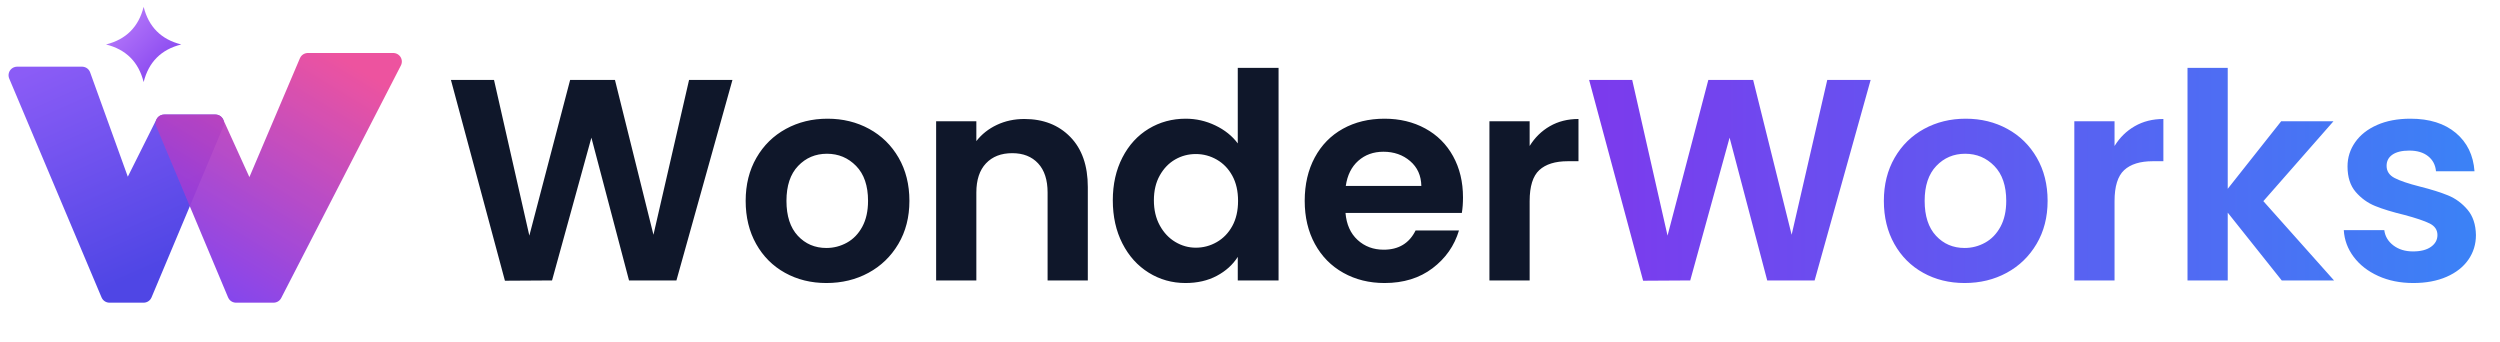
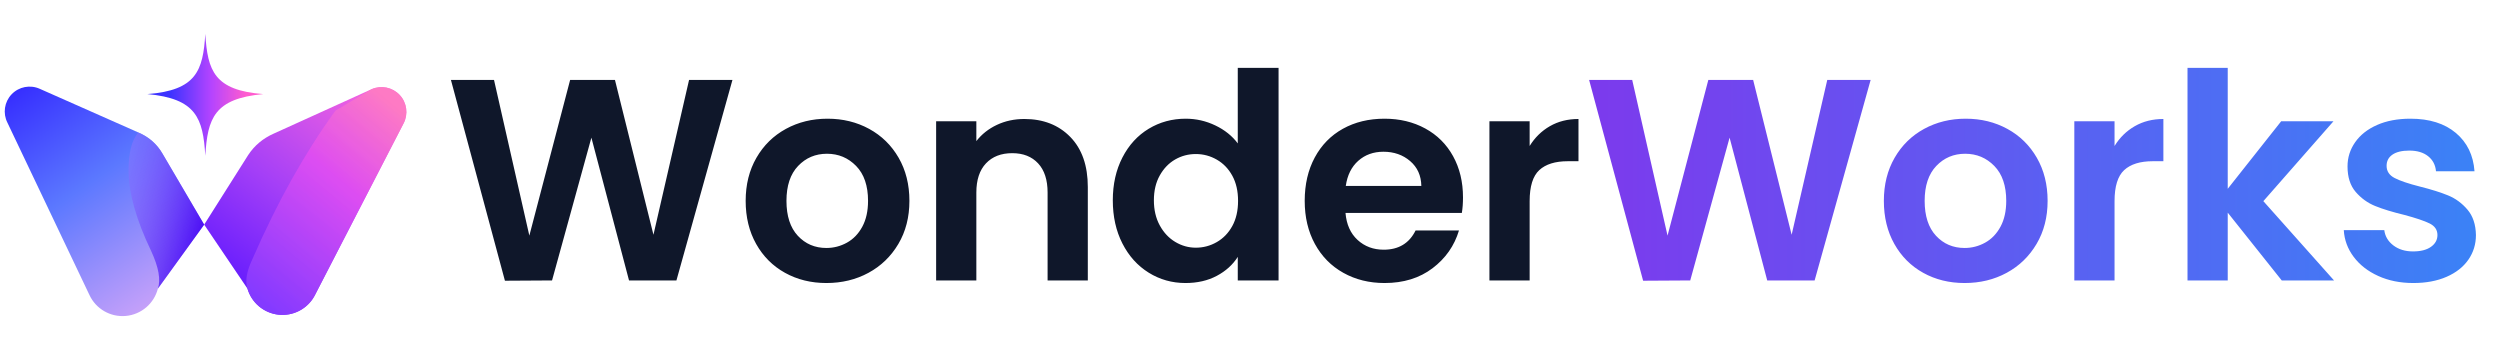
<svg xmlns="http://www.w3.org/2000/svg" viewBox="0 0 731 100" width="731" height="100" role="img" aria-label="WonderWorks">
  <defs>
-     <linearGradient id="ws-left" x1="0" y1="0" x2="0.4" y2="1">
-       <stop offset="0" stop-color="#8B5CF6" />
-       <stop offset="1" stop-color="#4F46E5" />
+     <linearGradient id="ws-left" x1="0.1" y1="0" x2="0.7" y2="1">
+       <stop offset="0" stop-color="#3730FF" />
+       <stop offset="0.45" stop-color="#5B78FF" />
+       <stop offset="1" stop-color="#C9A2F9" />
    </linearGradient>
-     <linearGradient id="ws-right" x1="0.2" y1="1" x2="0.8" y2="0">
-       <stop offset="0" stop-color="#7C3AED" />
-       <stop offset="1" stop-color="#EC4899" />
+     <linearGradient id="ws-left-fold" x1="0" y1="0" x2="1" y2="0.6">
+       <stop offset="0" stop-color="#8F7BFF" stop-opacity="0.5" />
+       <stop offset="1" stop-color="#4C0FF5" />
    </linearGradient>
-     <linearGradient id="ws-spark" x1="0" y1="0" x2="1" y2="1">
-       <stop offset="0" stop-color="#C084FC" />
-       <stop offset="1" stop-color="#7C3AED" />
+     <linearGradient id="ws-right" x1="0.1" y1="1" x2="0.8" y2="0">
+       <stop offset="0" stop-color="#5312FF" />
+       <stop offset="0.5" stop-color="#A43FF7" />
+       <stop offset="1" stop-color="#F563E0" />
+     </linearGradient>
+     <linearGradient id="ws-right-fold" x1="0.2" y1="1" x2="0.8" y2="0">
+       <stop offset="0" stop-color="#8A3FFF" />
+       <stop offset="0.6" stop-color="#E24DF2" />
+       <stop offset="1" stop-color="#FF7EBF" />
+     </linearGradient>
+     <linearGradient id="ws-spark" x1="0" y1="0" x2="1" y2="0">
+       <stop offset="0.2" stop-color="#3D33FF" />
+       <stop offset="0.55" stop-color="#B444FF" />
+       <stop offset="0.85" stop-color="#FF5CCF" />
    </linearGradient>
    <linearGradient id="ws-word" x1="0" y1="0" x2="1" y2="0">
      <stop offset="0" stop-color="#7C3AED" />
      <stop offset="1" stop-color="#3B82F6" />
    </linearGradient>
  </defs>
-   <g stroke-linejoin="round">
-     <path d="M5 22 L24 22 L37 58 L48 36 L63 36 L42 86 L32 86 Z" fill="url(#ws-left)" stroke="url(#ws-left)" stroke-width="5" />
-     <path d="M48 36 L63 36 L73 58 L90 18 L115 18 L80 86 L69 86 Z" fill="url(#ws-right)" stroke="url(#ws-right)" stroke-width="5" opacity="0.94" />
-     <path d="M42 2 Q44.2 10.8 53 13 Q44.2 15.2 42 24 Q39.8 15.2 31 13 Q39.8 10.8 42 2 Z" fill="url(#ws-spark)" />
+   <g transform="translate(1.4 9.8) scale(0.11) translate(-233 -137)">
+     <path d="M240 374A66 66 0 0 1 326 284L588 400Q630 418 652 456L763 645L640 815A97 97 0 0 1 458 832Z" fill="url(#ws-left)" />
+     <path d="M588 400Q630 418 652 456L763 645L640 815Q652 780 622 715Q562 590 562 500Q562 430 588 400Z" fill="url(#ws-left-fold)" />
+     <path d="M763 645L880 460Q905 422 948 403L1208 285A66 66 0 0 1 1293 376L1056 835A97 97 0 0 1 878 815Z" fill="url(#ws-right)" />
+     <path d="M878 815Q868 785 892 735Q990 510 1112 342L1208 285A66 66 0 0 1 1293 376L1056 835A97 97 0 0 1 878 815Z" fill="url(#ws-right-fold)" opacity="0.85" />
+     <path d="M766 138C772 236 790 288 920 298C790 310 772 362 766 462C760 362 742 310 612 298C742 288 760 236 766 138Z" fill="url(#ws-spark)" />
  </g>
  <path d="M214.168 23.368 197.788 82.0H183.928L172.924 40.252L161.416 82.0L147.64 82.084L131.848 23.368H144.448L154.78 68.896L166.708 23.368H179.812L191.068 68.644L201.484 23.368Z M218.032 58.732Q218.032 51.592 221.182 46.132Q224.332 40.672 229.792 37.69Q235.252 34.708 241.972 34.708Q248.692 34.708 254.152 37.69Q259.612 40.672 262.762 46.132Q265.912 51.592 265.912 58.732Q265.912 65.872 262.678 71.332Q259.444 76.792 253.942 79.774Q248.44 82.756 241.636 82.756Q234.916 82.756 229.54 79.774Q224.164 76.792 221.098 71.332Q218.032 65.872 218.032 58.732ZM253.816 58.732Q253.816 52.096 250.33 48.526Q246.844 44.956 241.804 44.956Q236.764 44.956 233.362 48.526Q229.96 52.096 229.96 58.732Q229.96 65.368 233.278 68.938Q236.596 72.508 241.636 72.508Q244.828 72.508 247.642 70.954Q250.456 69.4 252.136 66.292Q253.816 63.184 253.816 58.732Z M318.076 54.7V82.0H306.316V56.296Q306.316 50.752 303.544 47.77Q300.772 44.788 295.984 44.788Q291.112 44.788 288.298 47.77Q285.484 50.752 285.484 56.296V82.0H273.724V35.464H285.484V41.26Q287.836 38.236 291.49 36.514Q295.144 34.792 299.512 34.792Q307.828 34.792 312.952 40.042Q318.076 45.292 318.076 54.7Z M346.72 34.708Q351.256 34.708 355.372 36.682Q359.488 38.656 361.924 41.932V19.84H373.852V82.0H361.924V75.112Q359.74 78.556 355.792 80.656Q351.844 82.756 346.636 82.756Q340.756 82.756 335.884 79.732Q331.012 76.708 328.198 71.206Q325.384 65.704 325.384 58.564Q325.384 51.508 328.198 46.048Q331.012 40.588 335.884 37.648Q340.756 34.708 346.72 34.708ZM349.66 45.04Q346.384 45.04 343.612 46.636Q340.84 48.232 339.118 51.298Q337.396 54.364 337.396 58.564Q337.396 62.764 339.118 65.914Q340.84 69.064 343.654 70.744Q346.468 72.424 349.66 72.424Q352.936 72.424 355.792 70.786Q358.648 69.148 360.328 66.082Q362.008 63.016 362.008 58.732Q362.008 54.448 360.328 51.382Q358.648 48.316 355.792 46.678Q352.936 45.04 349.66 45.04Z M427.444 62.26H393.424Q393.844 67.3 396.952 70.156Q400.06 73.012 404.596 73.012Q411.148 73.012 413.92 67.384H426.604Q424.588 74.104 418.876 78.43Q413.164 82.756 404.848 82.756Q398.128 82.756 392.794 79.774Q387.46 76.792 384.478 71.332Q381.496 65.872 381.496 58.732Q381.496 51.508 384.436 46.048Q387.376 40.588 392.668 37.648Q397.96 34.708 404.848 34.708Q411.484 34.708 416.734 37.564Q421.984 40.42 424.882 45.67Q427.78 50.92 427.78 57.724Q427.78 60.244 427.444 62.26ZM415.6 54.364Q415.516 49.828 412.324 47.098Q409.132 44.368 404.512 44.368Q400.144 44.368 397.162 47.014Q394.18 49.66 393.508 54.364Z M461.548 34.792V47.14H458.44Q452.896 47.14 450.082 49.744Q447.268 52.348 447.268 58.816V82.0H435.508V35.464H447.268V42.688Q449.536 38.992 453.19 36.892Q456.844 34.792 461.548 34.792Z" fill="#0F172A" />
  <path d="M546.976 23.368 530.596 82.0H516.736L505.732 40.252L494.224 82.0L480.448 82.084L464.656 23.368H477.256L487.588 68.896L499.516 23.368H512.62L523.876 68.644L534.292 23.368Z M550.84 58.732Q550.84 51.592 553.99 46.132Q557.14 40.672 562.6 37.69Q568.06 34.708 574.78 34.708Q581.5 34.708 586.96 37.69Q592.42 40.672 595.57 46.132Q598.72 51.592 598.72 58.732Q598.72 65.872 595.486 71.332Q592.252 76.792 586.75 79.774Q581.248 82.756 574.444 82.756Q567.724 82.756 562.348 79.774Q556.972 76.792 553.906 71.332Q550.84 65.872 550.84 58.732ZM586.624 58.732Q586.624 52.096 583.138 48.526Q579.652 44.956 574.612 44.956Q569.572 44.956 566.17 48.526Q562.768 52.096 562.768 58.732Q562.768 65.368 566.086 68.938Q569.404 72.508 574.444 72.508Q577.636 72.508 580.45 70.954Q583.264 69.4 584.944 66.292Q586.624 63.184 586.624 58.732Z M632.572 34.792V47.14H629.464Q623.92 47.14 621.106 49.744Q618.292 52.348 618.292 58.816V82.0H606.532V35.464H618.292V42.688Q620.56 38.992 624.214 36.892Q627.868 34.792 632.572 34.792Z M667.18 82.0 651.388 62.176V82.0H639.628V19.84H651.388V55.204L667.012 35.464H682.3L661.804 58.816L682.468 82.0Z M685.324 67.3H697.168Q697.504 69.988 699.814 71.752Q702.124 73.516 705.568 73.516Q708.928 73.516 710.818 72.172Q712.708 70.828 712.708 68.728Q712.708 66.46 710.398 65.326Q708.088 64.192 703.048 62.848Q697.84 61.588 694.522 60.244Q691.204 58.9 688.81 56.128Q686.416 53.356 686.416 48.652Q686.416 44.788 688.642 41.596Q690.868 38.404 695.026 36.556Q699.184 34.708 704.812 34.708Q713.128 34.708 718.084 38.866Q723.04 43.024 723.544 50.08H712.288Q712.036 47.308 709.978 45.67Q707.92 44.032 704.476 44.032Q701.284 44.032 699.562 45.208Q697.84 46.384 697.84 48.484Q697.84 50.836 700.192 52.054Q702.544 53.272 707.5 54.532Q712.54 55.792 715.816 57.136Q719.092 58.48 721.486 61.294Q723.88 64.108 723.964 68.728Q723.964 72.76 721.738 75.952Q719.512 79.144 715.354 80.95Q711.196 82.756 705.652 82.756Q699.94 82.756 695.404 80.698Q690.868 78.64 688.222 75.112Q685.576 71.584 685.324 67.3Z" fill="url(#ws-word)" />
</svg>
